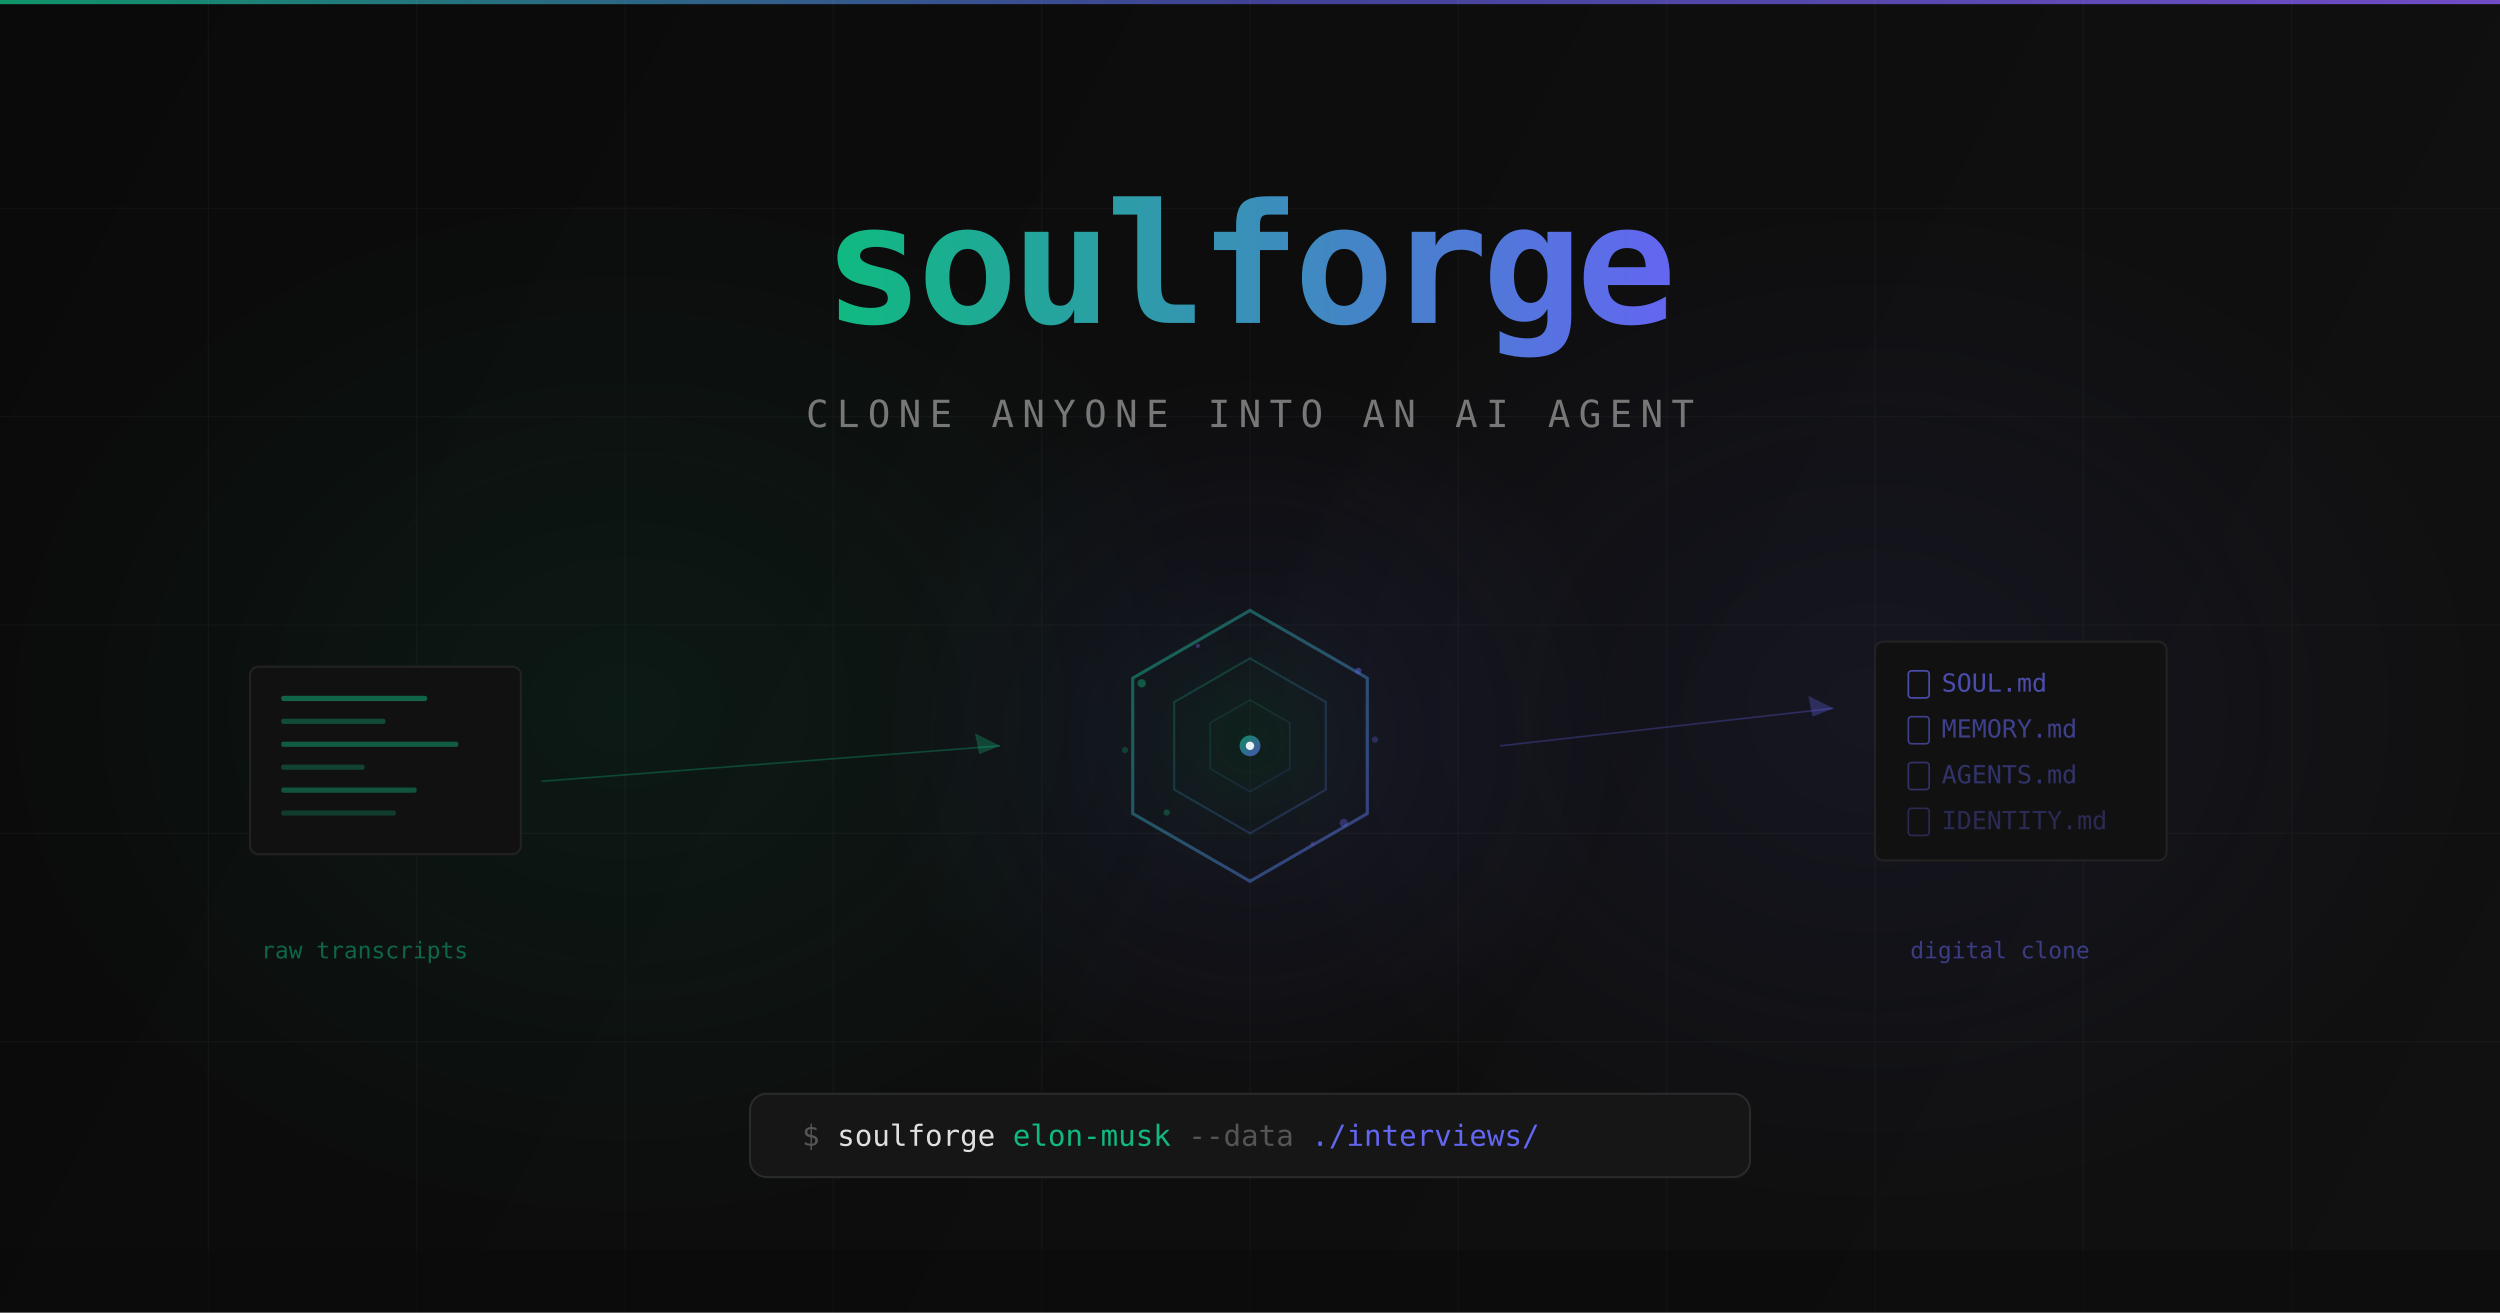
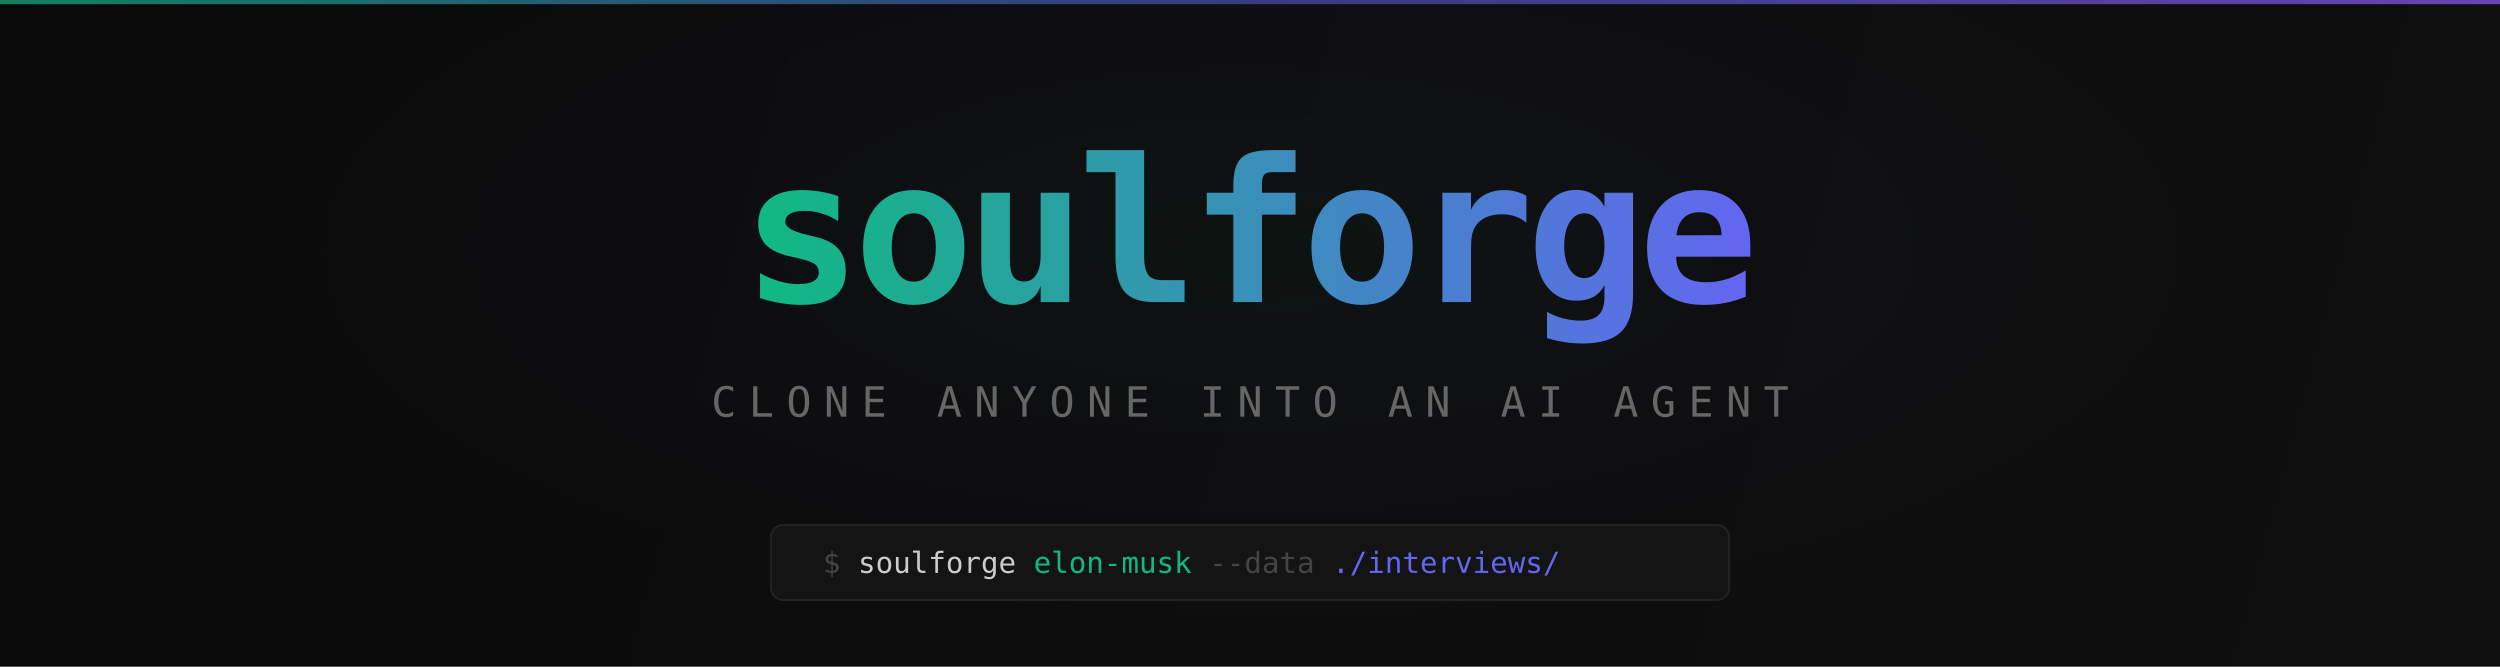
- <svg xmlns="http://www.w3.org/2000/svg" viewBox="0 0 1200 630" fill="none">
+ <svg xmlns="http://www.w3.org/2000/svg" viewBox="0 0 1200 320" fill="none">
  <defs>
-     <linearGradient id="bg" x1="0" y1="0" x2="1200" y2="630" gradientUnits="userSpaceOnUse">
+     <linearGradient id="bg" x1="0" y1="0" x2="1200" y2="320" gradientUnits="userSpaceOnUse">
      <stop offset="0%" stop-color="#0a0a0a" />
-       <stop offset="100%" stop-color="#111111" />
+       <stop offset="100%" stop-color="#0f0f0f" />
    </linearGradient>
-     <linearGradient id="accent" x1="0" y1="0" x2="1" y2="1">
+     <linearGradient id="title-grad" x1="0" y1="0" x2="1" y2="0">
      <stop offset="0%" stop-color="#10b981" />
      <stop offset="100%" stop-color="#6366f1" />
    </linearGradient>
-     <linearGradient id="accent-h" x1="0" y1="0" x2="1" y2="0">
-       <stop offset="0%" stop-color="#10b981" />
-       <stop offset="100%" stop-color="#6366f1" />
+     <linearGradient id="top-bar" x1="0" y1="0" x2="1" y2="0">
+       <stop offset="0%" stop-color="#10b981" stop-opacity="0.7" />
+       <stop offset="50%" stop-color="#6366f1" stop-opacity="0.5" />
+       <stop offset="100%" stop-color="#8b5cf6" stop-opacity="0.7" />
    </linearGradient>
-     <linearGradient id="accent-top" x1="0" y1="0" x2="1" y2="0">
-       <stop offset="0%" stop-color="#10b981" stop-opacity="0.8" />
-       <stop offset="50%" stop-color="#6366f1" stop-opacity="0.6" />
-       <stop offset="100%" stop-color="#8b5cf6" stop-opacity="0.8" />
-     </linearGradient>
-     <linearGradient id="line-fade" x1="0" y1="0" x2="1" y2="0">
-       <stop offset="0%" stop-color="#10b981" stop-opacity="0" />
-       <stop offset="15%" stop-color="#10b981" stop-opacity="0.25" />
-       <stop offset="85%" stop-color="#6366f1" stop-opacity="0.25" />
-       <stop offset="100%" stop-color="#6366f1" stop-opacity="0" />
-     </linearGradient>
-     <radialGradient id="glow-green" cx="0.5" cy="0.5" r="0.5">
-       <stop offset="0%" stop-color="#10b981" stop-opacity="0.08" />
-       <stop offset="100%" stop-color="#10b981" stop-opacity="0" />
-     </radialGradient>
-     <radialGradient id="glow-purple" cx="0.5" cy="0.5" r="0.5">
-       <stop offset="0%" stop-color="#6366f1" stop-opacity="0.08" />
-       <stop offset="100%" stop-color="#6366f1" stop-opacity="0" />
-     </radialGradient>
-     <radialGradient id="forge-glow" cx="0.5" cy="0.5" r="0.5">
-       <stop offset="0%" stop-color="#10b981" stop-opacity="0.12" />
-       <stop offset="40%" stop-color="#6366f1" stop-opacity="0.06" />
+     <radialGradient id="glow" cx="0.5" cy="0.45" r="0.5">
+       <stop offset="0%" stop-color="#10b981" stop-opacity="0.04" />
+       <stop offset="50%" stop-color="#6366f1" stop-opacity="0.02" />
      <stop offset="100%" stop-color="#6366f1" stop-opacity="0" />
    </radialGradient>
  </defs>
-   <rect width="1200" height="630" fill="url(#bg)" />
-   <rect x="0" y="0" width="1200" height="2" fill="url(#accent-top)" />
-   <g opacity="0.035" stroke="#fff" stroke-width="0.5">
-     <line x1="100" y1="0" x2="100" y2="630" />
-     <line x1="200" y1="0" x2="200" y2="630" />
-     <line x1="300" y1="0" x2="300" y2="630" />
-     <line x1="400" y1="0" x2="400" y2="630" />
-     <line x1="500" y1="0" x2="500" y2="630" />
-     <line x1="600" y1="0" x2="600" y2="630" />
-     <line x1="700" y1="0" x2="700" y2="630" />
-     <line x1="800" y1="0" x2="800" y2="630" />
-     <line x1="900" y1="0" x2="900" y2="630" />
-     <line x1="1000" y1="0" x2="1000" y2="630" />
-     <line x1="1100" y1="0" x2="1100" y2="630" />
-     <line x1="0" y1="100" x2="1200" y2="100" />
-     <line x1="0" y1="200" x2="1200" y2="200" />
-     <line x1="0" y1="300" x2="1200" y2="300" />
-     <line x1="0" y1="400" x2="1200" y2="400" />
-     <line x1="0" y1="500" x2="1200" y2="500" />
-   </g>
-   <ellipse cx="300" cy="340" rx="300" ry="250" fill="url(#glow-green)" />
-   <ellipse cx="900" cy="340" rx="300" ry="250" fill="url(#glow-purple)" />
-   <circle cx="600" cy="355" r="180" fill="url(#forge-glow)" />
-   <text x="600" y="155" font-family="ui-monospace, 'SF Mono', 'Cascadia Mono', 'Fira Code', Menlo, Monaco, monospace" font-size="80" font-weight="700" fill="url(#accent-h)" text-anchor="middle" letter-spacing="-3">soulforge</text>
-   <text x="600" y="205" font-family="ui-monospace, 'SF Mono', 'Cascadia Mono', 'Fira Code', Menlo, Monaco, monospace" font-size="18" fill="#777" text-anchor="middle" letter-spacing="4">CLONE ANYONE INTO AN AI AGENT</text>
-   <line x1="440" y1="235" x2="760" y2="235" stroke="url(#accent-h)" stroke-width="0.5" opacity="0.3" />
-   <line x1="100" y1="430" x2="1100" y2="430" stroke="url(#line-fade)" stroke-width="0.5" />
-   <g transform="translate(175, 340)">
-     <rect x="-55" y="-20" width="130" height="90" rx="4" fill="#111" stroke="#222" stroke-width="1" />
-     <rect x="-40" y="-6" width="70" height="2.5" rx="1" fill="#10b981" opacity="0.5" />
-     <rect x="-40" y="5" width="50" height="2.5" rx="1" fill="#10b981" opacity="0.35" />
-     <rect x="-40" y="16" width="85" height="2.5" rx="1" fill="#10b981" opacity="0.45" />
-     <rect x="-40" y="27" width="40" height="2.5" rx="1" fill="#10b981" opacity="0.3" />
-     <rect x="-40" y="38" width="65" height="2.5" rx="1" fill="#10b981" opacity="0.4" />
-     <rect x="-40" y="49" width="55" height="2.5" rx="1" fill="#10b981" opacity="0.25" />
-   </g>
-   <text x="175" y="460" font-family="ui-monospace, 'SF Mono', 'Cascadia Mono', Menlo, Monaco, monospace" font-size="11" fill="#10b981" opacity="0.5" text-anchor="middle">raw transcripts</text>
-   <line x1="260" y1="375" x2="480" y2="358" stroke="#10b981" stroke-width="0.8" opacity="0.3" />
-   <polygon points="480,358 468,352 470,362" fill="#10b981" opacity="0.3" />
-   <g transform="translate(600, 358)">
-     <polygon points="0,-65 56.3,-32.5 56.3,32.5 0,65 -56.3,32.5 -56.3,-32.5" fill="none" stroke="url(#accent)" stroke-width="1.5" opacity="0.5" />
-     <polygon points="0,-42 36.4,-21 36.4,21 0,42 -36.4,21 -36.4,-21" fill="none" stroke="url(#accent)" stroke-width="1" opacity="0.25" />
-     <polygon points="0,-22 19.1,-11 19.1,11 0,22 -19.1,11 -19.1,-11" fill="none" stroke="url(#accent)" stroke-width="0.8" opacity="0.15" />
-     <circle cx="0" cy="0" r="5" fill="url(#accent)" opacity="0.7" />
-     <circle cx="0" cy="0" r="2" fill="#fff" opacity="0.9" />
-   </g>
-   <circle cx="548" cy="328" r="2" fill="#10b981" opacity="0.4" />
-   <circle cx="560" cy="390" r="1.5" fill="#10b981" opacity="0.3" />
-   <circle cx="652" cy="322" r="1.5" fill="#6366f1" opacity="0.45" />
-   <circle cx="645" cy="395" r="2" fill="#6366f1" opacity="0.35" />
-   <circle cx="575" cy="310" r="1" fill="#8b5cf6" opacity="0.35" />
-   <circle cx="630" cy="405" r="1" fill="#8b5cf6" opacity="0.25" />
-   <circle cx="540" cy="360" r="1.5" fill="#10b981" opacity="0.25" />
-   <circle cx="660" cy="355" r="1.5" fill="#6366f1" opacity="0.3" />
-   <line x1="720" y1="358" x2="880" y2="340" stroke="#6366f1" stroke-width="0.8" opacity="0.3" />
-   <polygon points="880,340 868,334 870,344" fill="#6366f1" opacity="0.3" />
-   <g transform="translate(960, 320)">
-     <rect x="-60" y="-12" width="140" height="105" rx="4" fill="#111" stroke="#222" stroke-width="1" />
-     <rect x="-44" y="2" width="10" height="13" rx="1.5" fill="none" stroke="#6366f1" stroke-width="0.8" opacity="0.7" />
-     <text x="-28" y="12" font-family="ui-monospace, 'SF Mono', 'Cascadia Mono', Menlo, Monaco, monospace" font-size="12" fill="#6366f1" opacity="0.7">SOUL.md</text>
-     <rect x="-44" y="24" width="10" height="13" rx="1.5" fill="none" stroke="#6366f1" stroke-width="0.8" opacity="0.55" />
-     <text x="-28" y="34" font-family="ui-monospace, 'SF Mono', 'Cascadia Mono', Menlo, Monaco, monospace" font-size="12" fill="#6366f1" opacity="0.55">MEMORY.md</text>
-     <rect x="-44" y="46" width="10" height="13" rx="1.5" fill="none" stroke="#6366f1" stroke-width="0.8" opacity="0.4" />
-     <text x="-28" y="56" font-family="ui-monospace, 'SF Mono', 'Cascadia Mono', Menlo, Monaco, monospace" font-size="12" fill="#6366f1" opacity="0.4">AGENTS.md</text>
-     <rect x="-44" y="68" width="10" height="13" rx="1.5" fill="none" stroke="#6366f1" stroke-width="0.8" opacity="0.3" />
-     <text x="-28" y="78" font-family="ui-monospace, 'SF Mono', 'Cascadia Mono', Menlo, Monaco, monospace" font-size="12" fill="#6366f1" opacity="0.3">IDENTITY.md</text>
-   </g>
-   <text x="960" y="460" font-family="ui-monospace, 'SF Mono', 'Cascadia Mono', Menlo, Monaco, monospace" font-size="11" fill="#6366f1" opacity="0.5" text-anchor="middle">digital clone</text>
-   <g transform="translate(600, 545)">
-     <rect x="-240" y="-20" width="480" height="40" rx="8" fill="#161616" stroke="#2a2a2a" stroke-width="1" />
-     <text x="-215" y="5" font-family="ui-monospace, 'SF Mono', 'Cascadia Mono', Menlo, Monaco, monospace" font-size="14">
-       <tspan fill="#555">$</tspan>
-       <tspan fill="#e0e0e0"> soulforge </tspan>
+   <rect width="1200" height="320" fill="url(#bg)" />
+   <rect x="0" y="0" width="1200" height="2" fill="url(#top-bar)" />
+   <ellipse cx="600" cy="140" rx="500" ry="200" fill="url(#glow)" />
+   <text x="600" y="145" font-family="ui-monospace, 'SF Mono', 'Cascadia Mono', 'Fira Code', Menlo, Monaco, monospace" font-size="96" font-weight="700" fill="url(#title-grad)" text-anchor="middle" letter-spacing="-4">soulforge</text>
+   <text x="600" y="200" font-family="ui-monospace, 'SF Mono', 'Cascadia Mono', 'Fira Code', Menlo, Monaco, monospace" font-size="20" fill="#666" text-anchor="middle" letter-spacing="6">CLONE ANYONE INTO AN AI AGENT</text>
+   <g transform="translate(600, 270)">
+     <rect x="-230" y="-18" width="460" height="36" rx="6" fill="#141414" stroke="#222" stroke-width="1" />
+     <text x="-205" y="5" font-family="ui-monospace, 'SF Mono', 'Cascadia Mono', Menlo, Monaco, monospace" font-size="14">
+       <tspan fill="#444">$</tspan>
+       <tspan fill="#ccc"> soulforge </tspan>
      <tspan fill="#10b981">elon-musk</tspan>
-       <tspan fill="#555"> --data </tspan>
+       <tspan fill="#444"> --data </tspan>
      <tspan fill="#6366f1">./interviews/</tspan>
    </text>
  </g>
-   <rect x="0" y="600" width="1200" height="30" fill="#0a0a0a" opacity="0.5" />
</svg>
